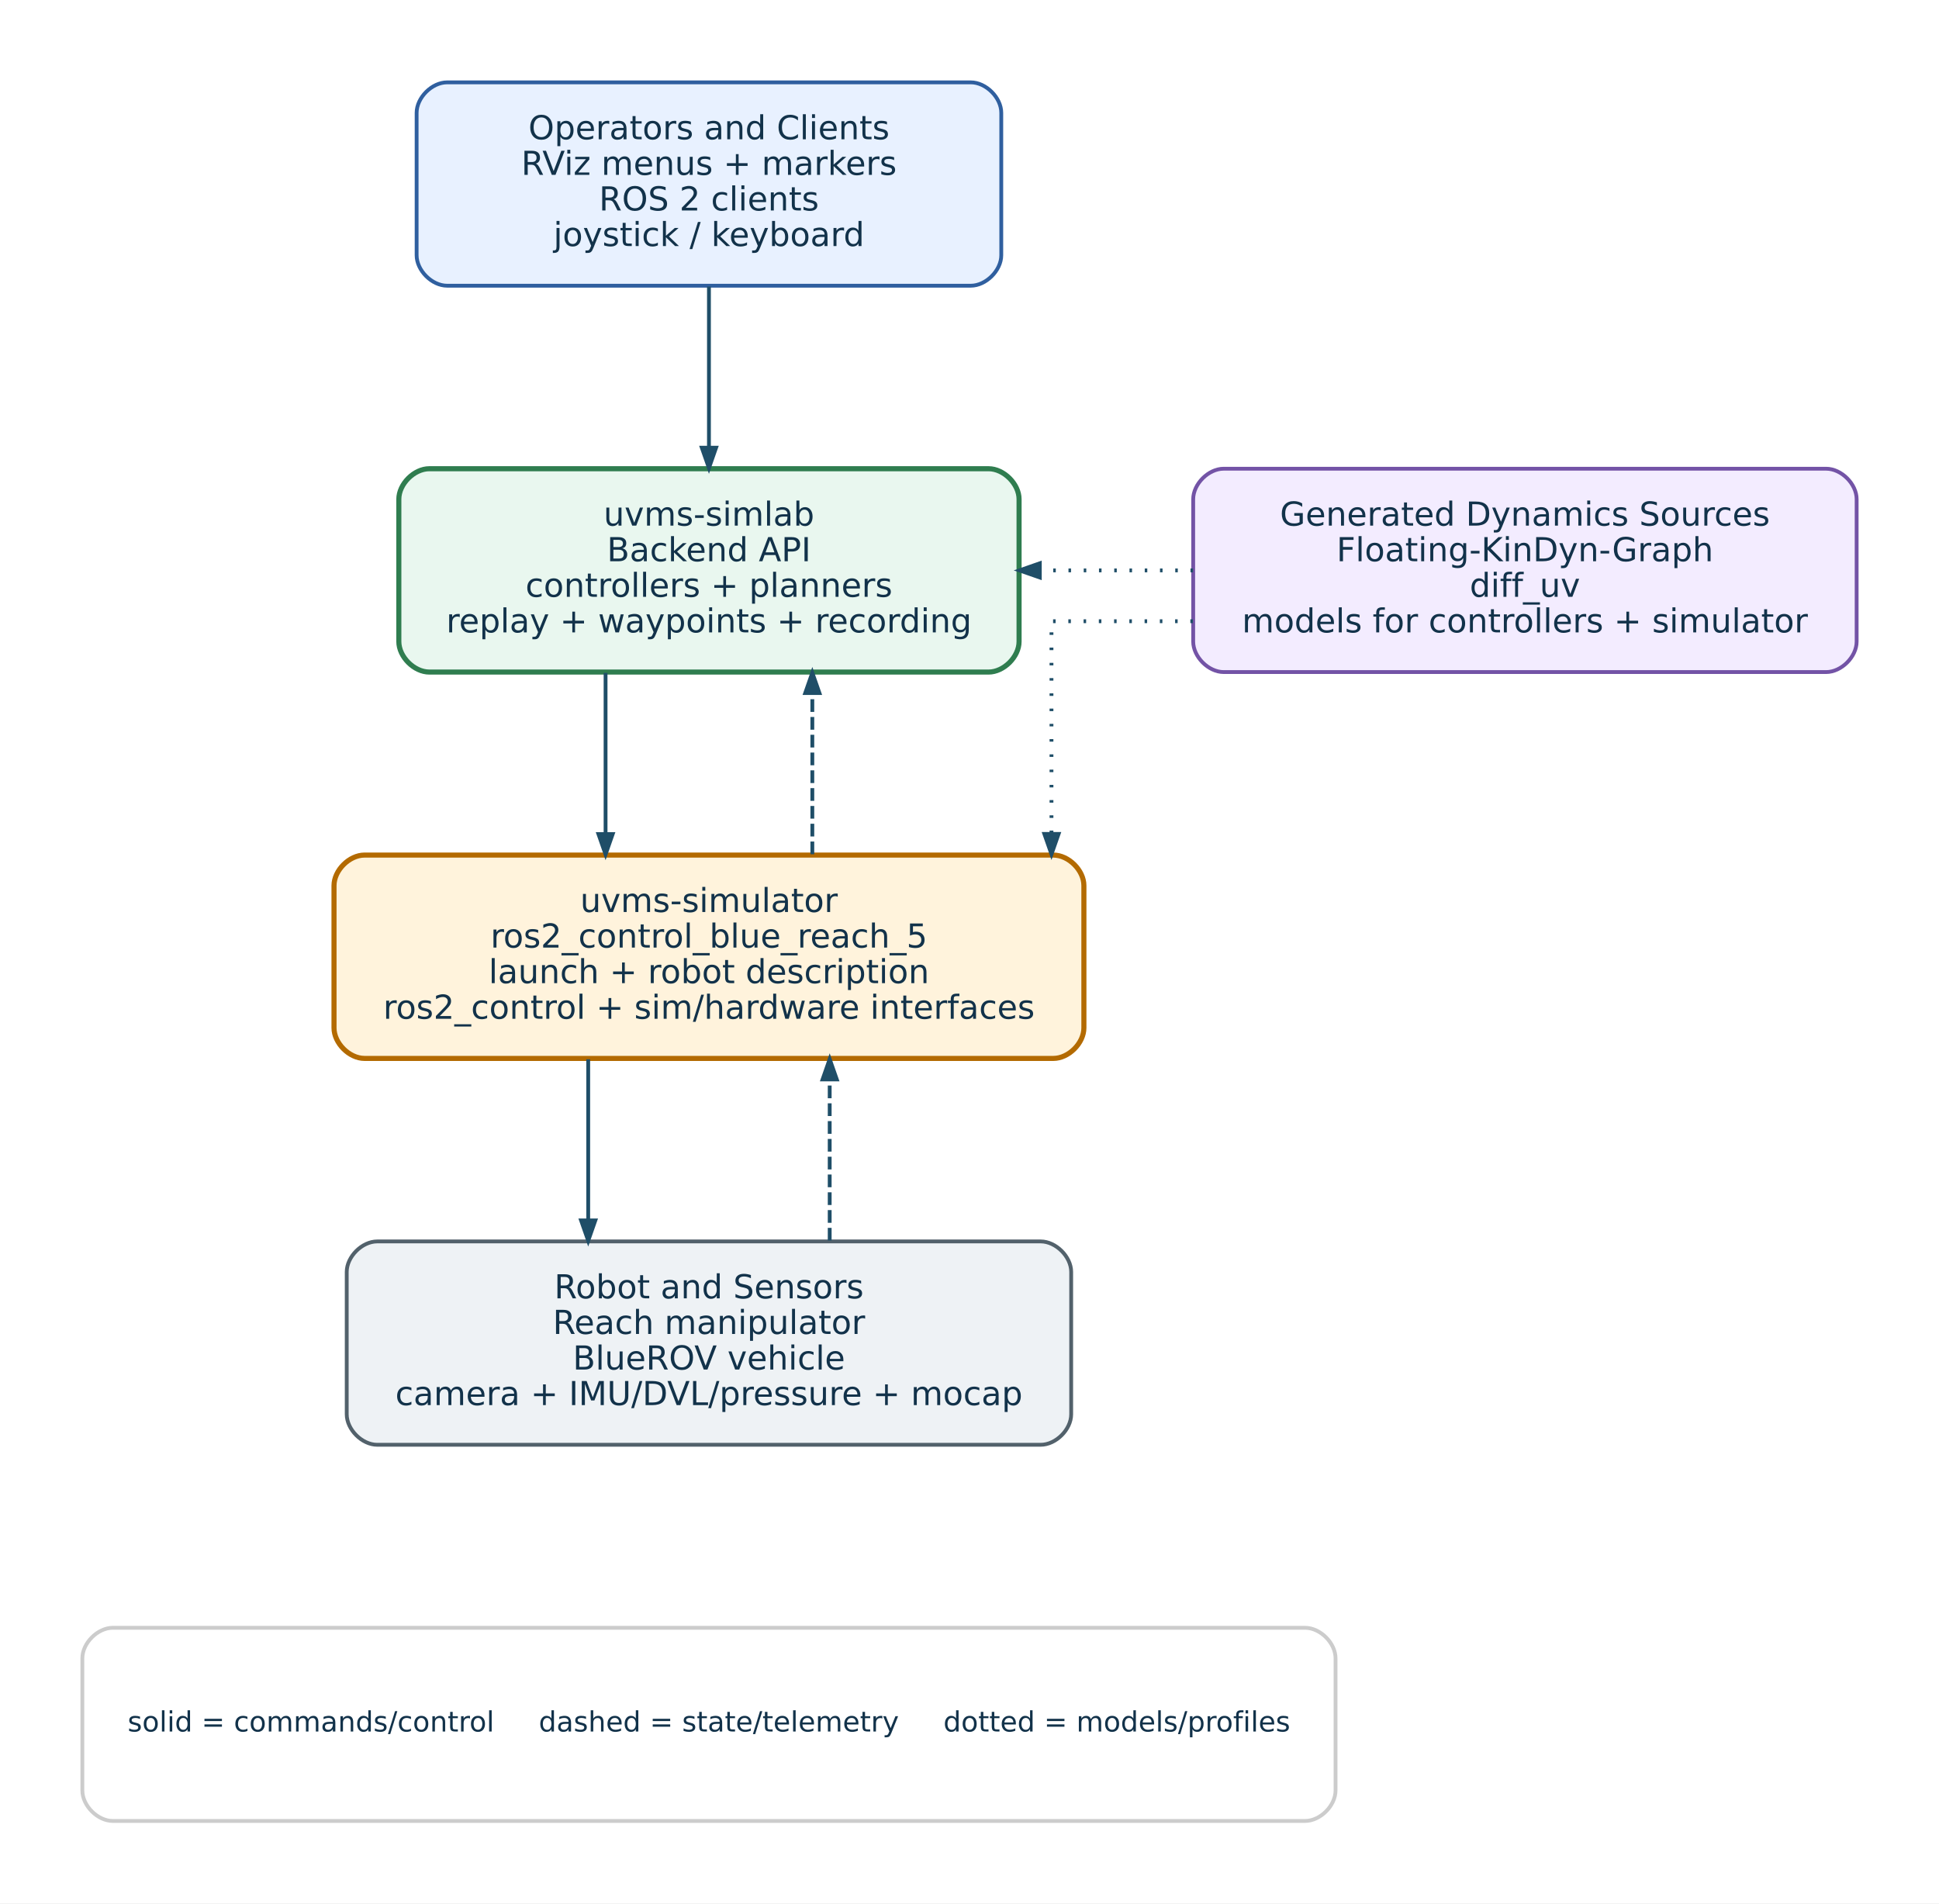
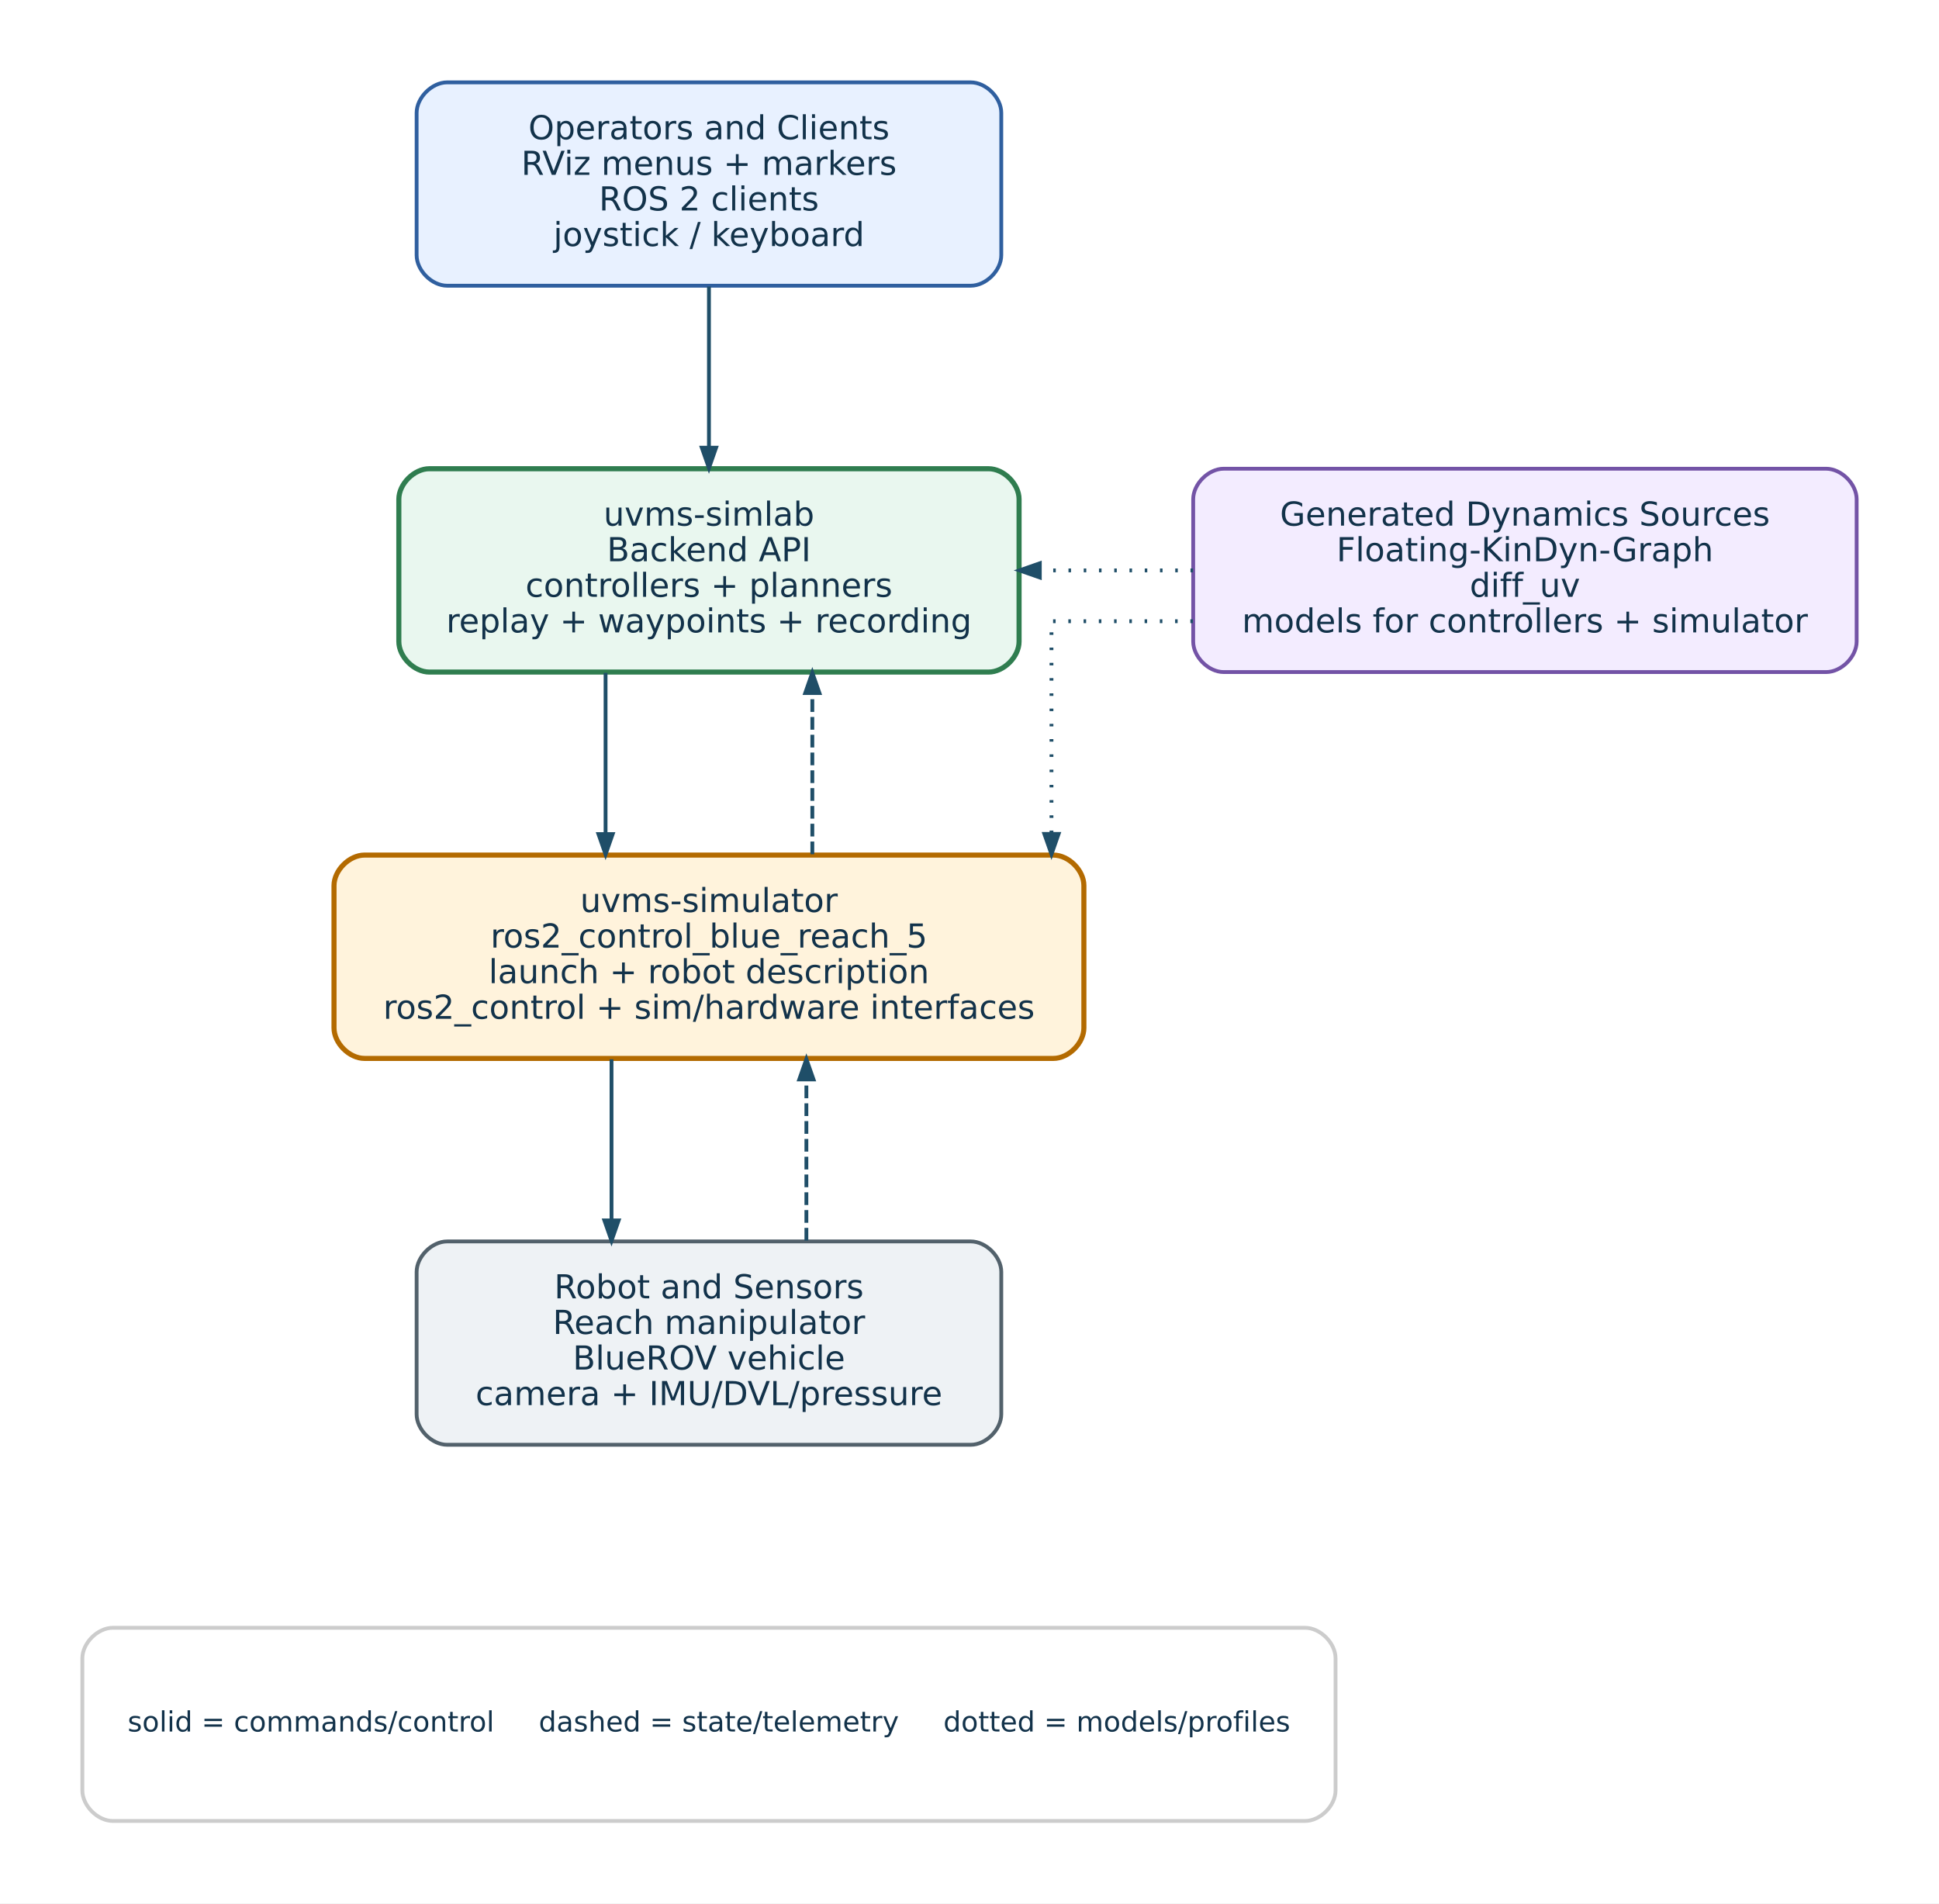
<svg xmlns="http://www.w3.org/2000/svg" width="763pt" height="749pt" viewBox="0.00 0.00 762.80 748.80">
  <g id="graph0" class="graph" transform="scale(1 1) rotate(0) translate(32.4 716.4)">
    <polygon fill="white" stroke="transparent" points="-32.4,32.4 -32.4,-716.4 730.4,-716.4 730.4,32.4 -32.4,32.4" />
    <g id="node1" class="node">
      <path fill="#e8f1ff" stroke="#2f5f9f" stroke-width="1.5" d="M349.5,-684C349.5,-684 143.5,-684 143.5,-684 137.5,-684 131.5,-678 131.5,-672 131.5,-672 131.5,-616 131.5,-616 131.5,-610 137.5,-604 143.5,-604 143.5,-604 349.5,-604 349.5,-604 355.5,-604 361.5,-610 361.5,-616 361.5,-616 361.5,-672 361.5,-672 361.5,-678 355.5,-684 349.5,-684" />
      <text text-anchor="middle" x="246.5" y="-661.6" font-family="DejaVu Sans" font-size="13.00" fill="#12324a">Operators and Clients</text>
      <text text-anchor="middle" x="246.5" y="-647.6" font-family="DejaVu Sans" font-size="13.00" fill="#12324a">RViz menus + markers</text>
      <text text-anchor="middle" x="246.5" y="-633.6" font-family="DejaVu Sans" font-size="13.00" fill="#12324a">ROS 2 clients</text>
      <text text-anchor="middle" x="246.5" y="-619.6" font-family="DejaVu Sans" font-size="13.00" fill="#12324a">joystick / keyboard</text>
    </g>
    <g id="node2" class="node">
      <path fill="#e9f7ef" stroke="#2f7d4f" stroke-width="2" d="M356.5,-532C356.5,-532 136.5,-532 136.5,-532 130.5,-532 124.5,-526 124.5,-520 124.5,-520 124.5,-464 124.5,-464 124.5,-458 130.5,-452 136.5,-452 136.5,-452 356.5,-452 356.5,-452 362.5,-452 368.5,-458 368.5,-464 368.5,-464 368.5,-520 368.5,-520 368.5,-526 362.5,-532 356.5,-532" />
      <text text-anchor="middle" x="246.5" y="-509.6" font-family="DejaVu Sans" font-size="13.00" fill="#12324a">uvms-simlab</text>
      <text text-anchor="middle" x="246.5" y="-495.6" font-family="DejaVu Sans" font-size="13.00" fill="#12324a">Backend API</text>
      <text text-anchor="middle" x="246.5" y="-481.6" font-family="DejaVu Sans" font-size="13.00" fill="#12324a">controllers + planners</text>
      <text text-anchor="middle" x="246.5" y="-467.6" font-family="DejaVu Sans" font-size="13.00" fill="#12324a">replay + waypoints + recording</text>
    </g>
    <g id="edge2" class="edge">
      <path fill="none" stroke="#1f4e68" stroke-width="1.5" d="M246.5,-603.67C246.5,-603.67 246.5,-540.26 246.5,-540.26" />
      <polygon fill="#1f4e68" stroke="#1f4e68" stroke-width="1.5" points="249.3,-540.26 246.5,-532.26 243.7,-540.26 249.3,-540.26" />
    </g>
    <g id="node3" class="node">
      <path fill="#fff3dc" stroke="#b36a00" stroke-width="2" d="M382,-380C382,-380 111,-380 111,-380 105,-380 99,-374 99,-368 99,-368 99,-312 99,-312 99,-306 105,-300 111,-300 111,-300 382,-300 382,-300 388,-300 394,-306 394,-312 394,-312 394,-368 394,-368 394,-374 388,-380 382,-380" />
      <text text-anchor="middle" x="246.5" y="-357.6" font-family="DejaVu Sans" font-size="13.00" fill="#12324a">uvms-simulator</text>
      <text text-anchor="middle" x="246.5" y="-343.6" font-family="DejaVu Sans" font-size="13.00" fill="#12324a">ros2_control_blue_reach_5</text>
      <text text-anchor="middle" x="246.5" y="-329.6" font-family="DejaVu Sans" font-size="13.00" fill="#12324a">launch + robot description</text>
      <text text-anchor="middle" x="246.5" y="-315.6" font-family="DejaVu Sans" font-size="13.00" fill="#12324a">ros2_control + sim/hardware interfaces</text>
    </g>
    <g id="edge3" class="edge">
      <path fill="none" stroke="#1f4e68" stroke-width="1.5" d="M205.83,-451.67C205.83,-451.67 205.83,-388.26 205.83,-388.26" />
      <polygon fill="#1f4e68" stroke="#1f4e68" stroke-width="1.5" points="208.63,-388.26 205.83,-380.26 203.03,-388.26 208.63,-388.26" />
    </g>
    <g id="node4" class="node">
      <path fill="#f3ecff" stroke="#7353a6" stroke-width="1.5" d="M686,-532C686,-532 449,-532 449,-532 443,-532 437,-526 437,-520 437,-520 437,-464 437,-464 437,-458 443,-452 449,-452 449,-452 686,-452 686,-452 692,-452 698,-458 698,-464 698,-464 698,-520 698,-520 698,-526 692,-532 686,-532" />
      <text text-anchor="middle" x="567.5" y="-509.6" font-family="DejaVu Sans" font-size="13.00" fill="#12324a">Generated Dynamics Sources</text>
      <text text-anchor="middle" x="567.5" y="-495.6" font-family="DejaVu Sans" font-size="13.00" fill="#12324a">Floating-KinDyn-Graph</text>
      <text text-anchor="middle" x="567.5" y="-481.6" font-family="DejaVu Sans" font-size="13.00" fill="#12324a">diff_uv</text>
      <text text-anchor="middle" x="567.5" y="-467.6" font-family="DejaVu Sans" font-size="13.00" fill="#12324a">models for controllers + simulator</text>
    </g>
    <g id="edge4" class="edge">
      <path fill="none" stroke="#1f4e68" stroke-width="1.5" stroke-dasharray="5,2" d="M287.17,-380.33C287.17,-380.33 287.17,-443.74 287.17,-443.74" />
      <polygon fill="#1f4e68" stroke="#1f4e68" stroke-width="1.5" points="284.37,-443.74 287.17,-451.74 289.97,-443.74 284.37,-443.74" />
    </g>
    <g id="node5" class="node">
-       <path fill="#eef2f5" stroke="#52616b" stroke-width="1.5" d="M377,-228C377,-228 116,-228 116,-228 110,-228 104,-222 104,-216 104,-216 104,-160 104,-160 104,-154 110,-148 116,-148 116,-148 377,-148 377,-148 383,-148 389,-154 389,-160 389,-160 389,-216 389,-216 389,-222 383,-228 377,-228" />
+       <path fill="#eef2f5" stroke="#52616b" stroke-width="1.5" d="M349.5,-228C349.5,-228 143.5,-228 143.5,-228 137.5,-228 131.5,-222 131.5,-216 131.5,-216 131.5,-160 131.5,-160 131.5,-154 137.5,-148 143.5,-148 143.5,-148 349.5,-148 349.5,-148 355.5,-148 361.5,-154 361.5,-160 361.5,-160 361.5,-216 361.5,-216 361.5,-222 355.5,-228 349.5,-228" />
      <text text-anchor="middle" x="246.5" y="-205.6" font-family="DejaVu Sans" font-size="13.00" fill="#12324a">Robot and Sensors</text>
      <text text-anchor="middle" x="246.5" y="-191.6" font-family="DejaVu Sans" font-size="13.00" fill="#12324a">Reach manipulator</text>
      <text text-anchor="middle" x="246.5" y="-177.6" font-family="DejaVu Sans" font-size="13.00" fill="#12324a">BlueROV vehicle</text>
-       <text text-anchor="middle" x="246.5" y="-163.6" font-family="DejaVu Sans" font-size="13.00" fill="#12324a">camera + IMU/DVL/pressure + mocap</text>
+       <text text-anchor="middle" x="246.5" y="-163.6" font-family="DejaVu Sans" font-size="13.00" fill="#12324a">camera + IMU/DVL/pressure</text>
    </g>
    <g id="edge5" class="edge">
-       <path fill="none" stroke="#1f4e68" stroke-width="1.5" d="M199,-299.67C199,-299.67 199,-236.26 199,-236.26" />
-       <polygon fill="#1f4e68" stroke="#1f4e68" stroke-width="1.5" points="201.8,-236.26 199,-228.26 196.2,-236.26 201.8,-236.26" />
+       <path fill="none" stroke="#1f4e68" stroke-width="1.5" d="M208.17,-299.67C208.17,-299.67 208.17,-236.26 208.17,-236.26" />
+       <polygon fill="#1f4e68" stroke="#1f4e68" stroke-width="1.5" points="210.97,-236.26 208.17,-228.26 205.37,-236.26 210.97,-236.26" />
    </g>
    <g id="edge7" class="edge">
      <path fill="none" stroke="#1f4e68" stroke-width="1.5" stroke-dasharray="1,5" d="M436.94,-492C436.94,-492 376.66,-492 376.66,-492" />
      <polygon fill="#1f4e68" stroke="#1f4e68" stroke-width="1.5" points="376.66,-489.2 368.66,-492 376.66,-494.8 376.66,-489.2" />
    </g>
    <g id="edge8" class="edge">
      <path fill="none" stroke="#1f4e68" stroke-width="1.5" stroke-dasharray="1,5" d="M436.88,-472C405.7,-472 381.25,-472 381.25,-472 381.25,-472 381.25,-388.32 381.25,-388.32" />
      <polygon fill="#1f4e68" stroke="#1f4e68" stroke-width="1.5" points="384.05,-388.32 381.25,-380.32 378.45,-388.32 384.05,-388.32" />
    </g>
    <g id="edge6" class="edge">
-       <path fill="none" stroke="#1f4e68" stroke-width="1.5" stroke-dasharray="5,2" d="M294,-228.33C294,-228.33 294,-291.74 294,-291.74" />
-       <polygon fill="#1f4e68" stroke="#1f4e68" stroke-width="1.5" points="291.2,-291.74 294,-299.74 296.8,-291.74 291.2,-291.74" />
+       <path fill="none" stroke="#1f4e68" stroke-width="1.5" stroke-dasharray="5,2" d="M284.83,-228.33C284.83,-228.33 284.83,-291.74 284.83,-291.74" />
+       <polygon fill="#1f4e68" stroke="#1f4e68" stroke-width="1.5" points="282.03,-291.74 284.83,-299.74 287.63,-291.74 282.03,-291.74" />
    </g>
    <g id="node6" class="node">
      <path fill="#ffffff" stroke="#cccccc" stroke-width="1.5" d="M481,-76C481,-76 12,-76 12,-76 6,-76 0,-70 0,-64 0,-64 0,-12 0,-12 0,-6 6,0 12,0 12,0 481,0 481,0 487,0 493,-6 493,-12 493,-12 493,-64 493,-64 493,-70 487,-76 481,-76" />
      <text text-anchor="middle" x="246.5" y="-35.2" font-family="DejaVu Sans" font-size="11.00" fill="#12324a">solid = commands/control     dashed = state/telemetry     dotted = models/profiles</text>
    </g>
  </g>
</svg>
